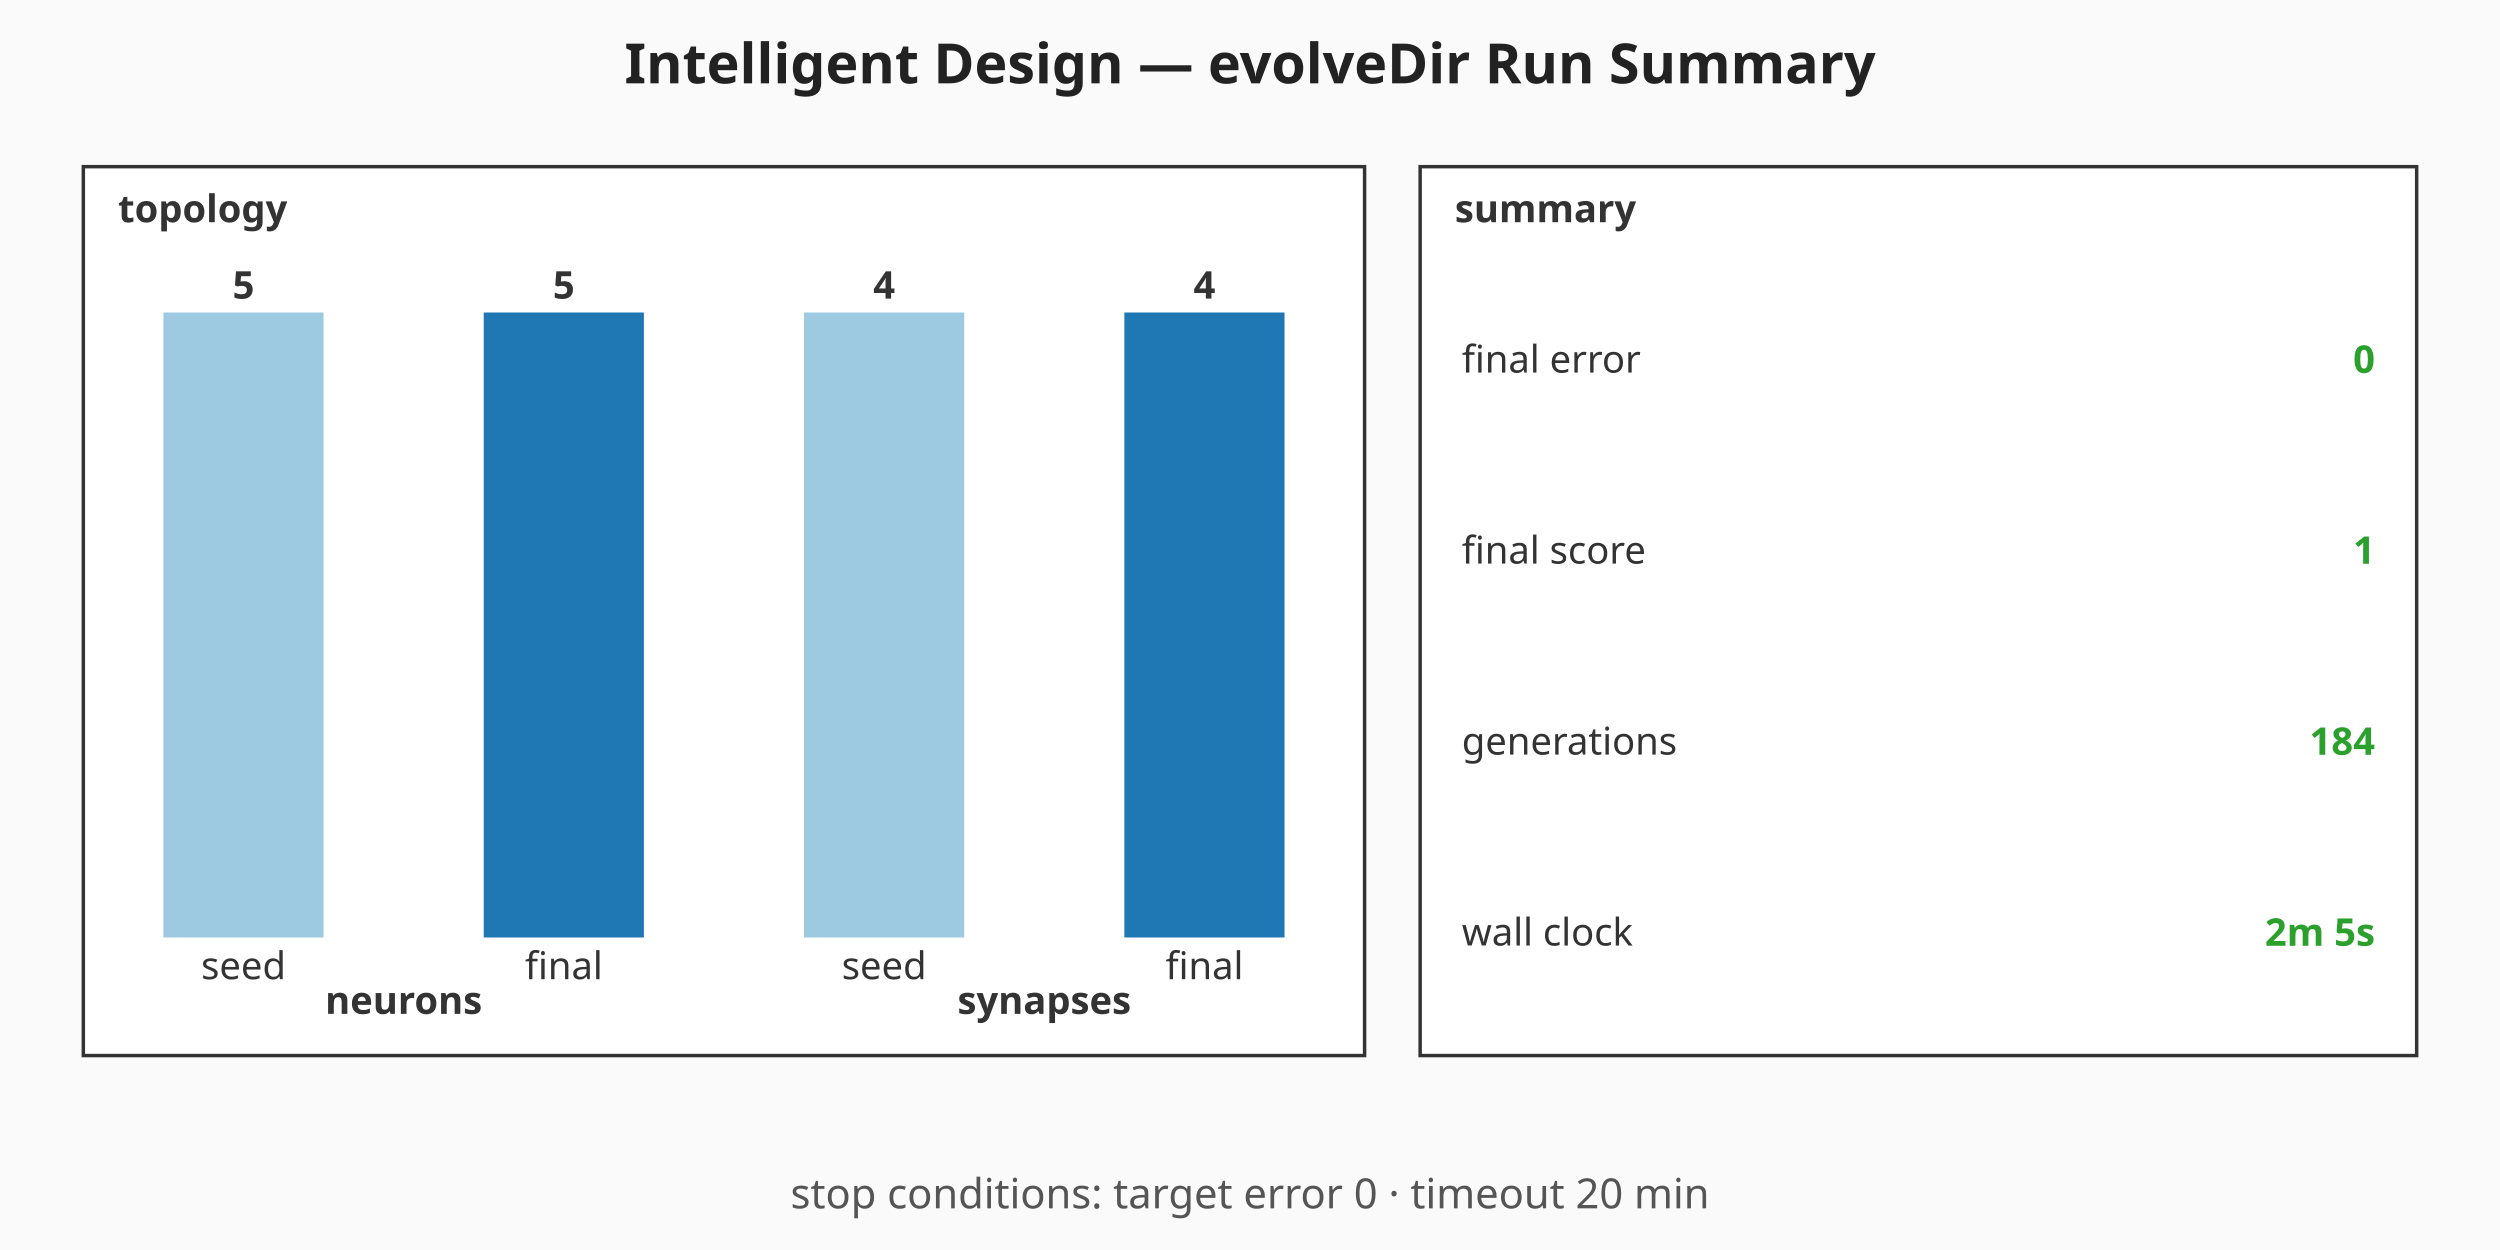
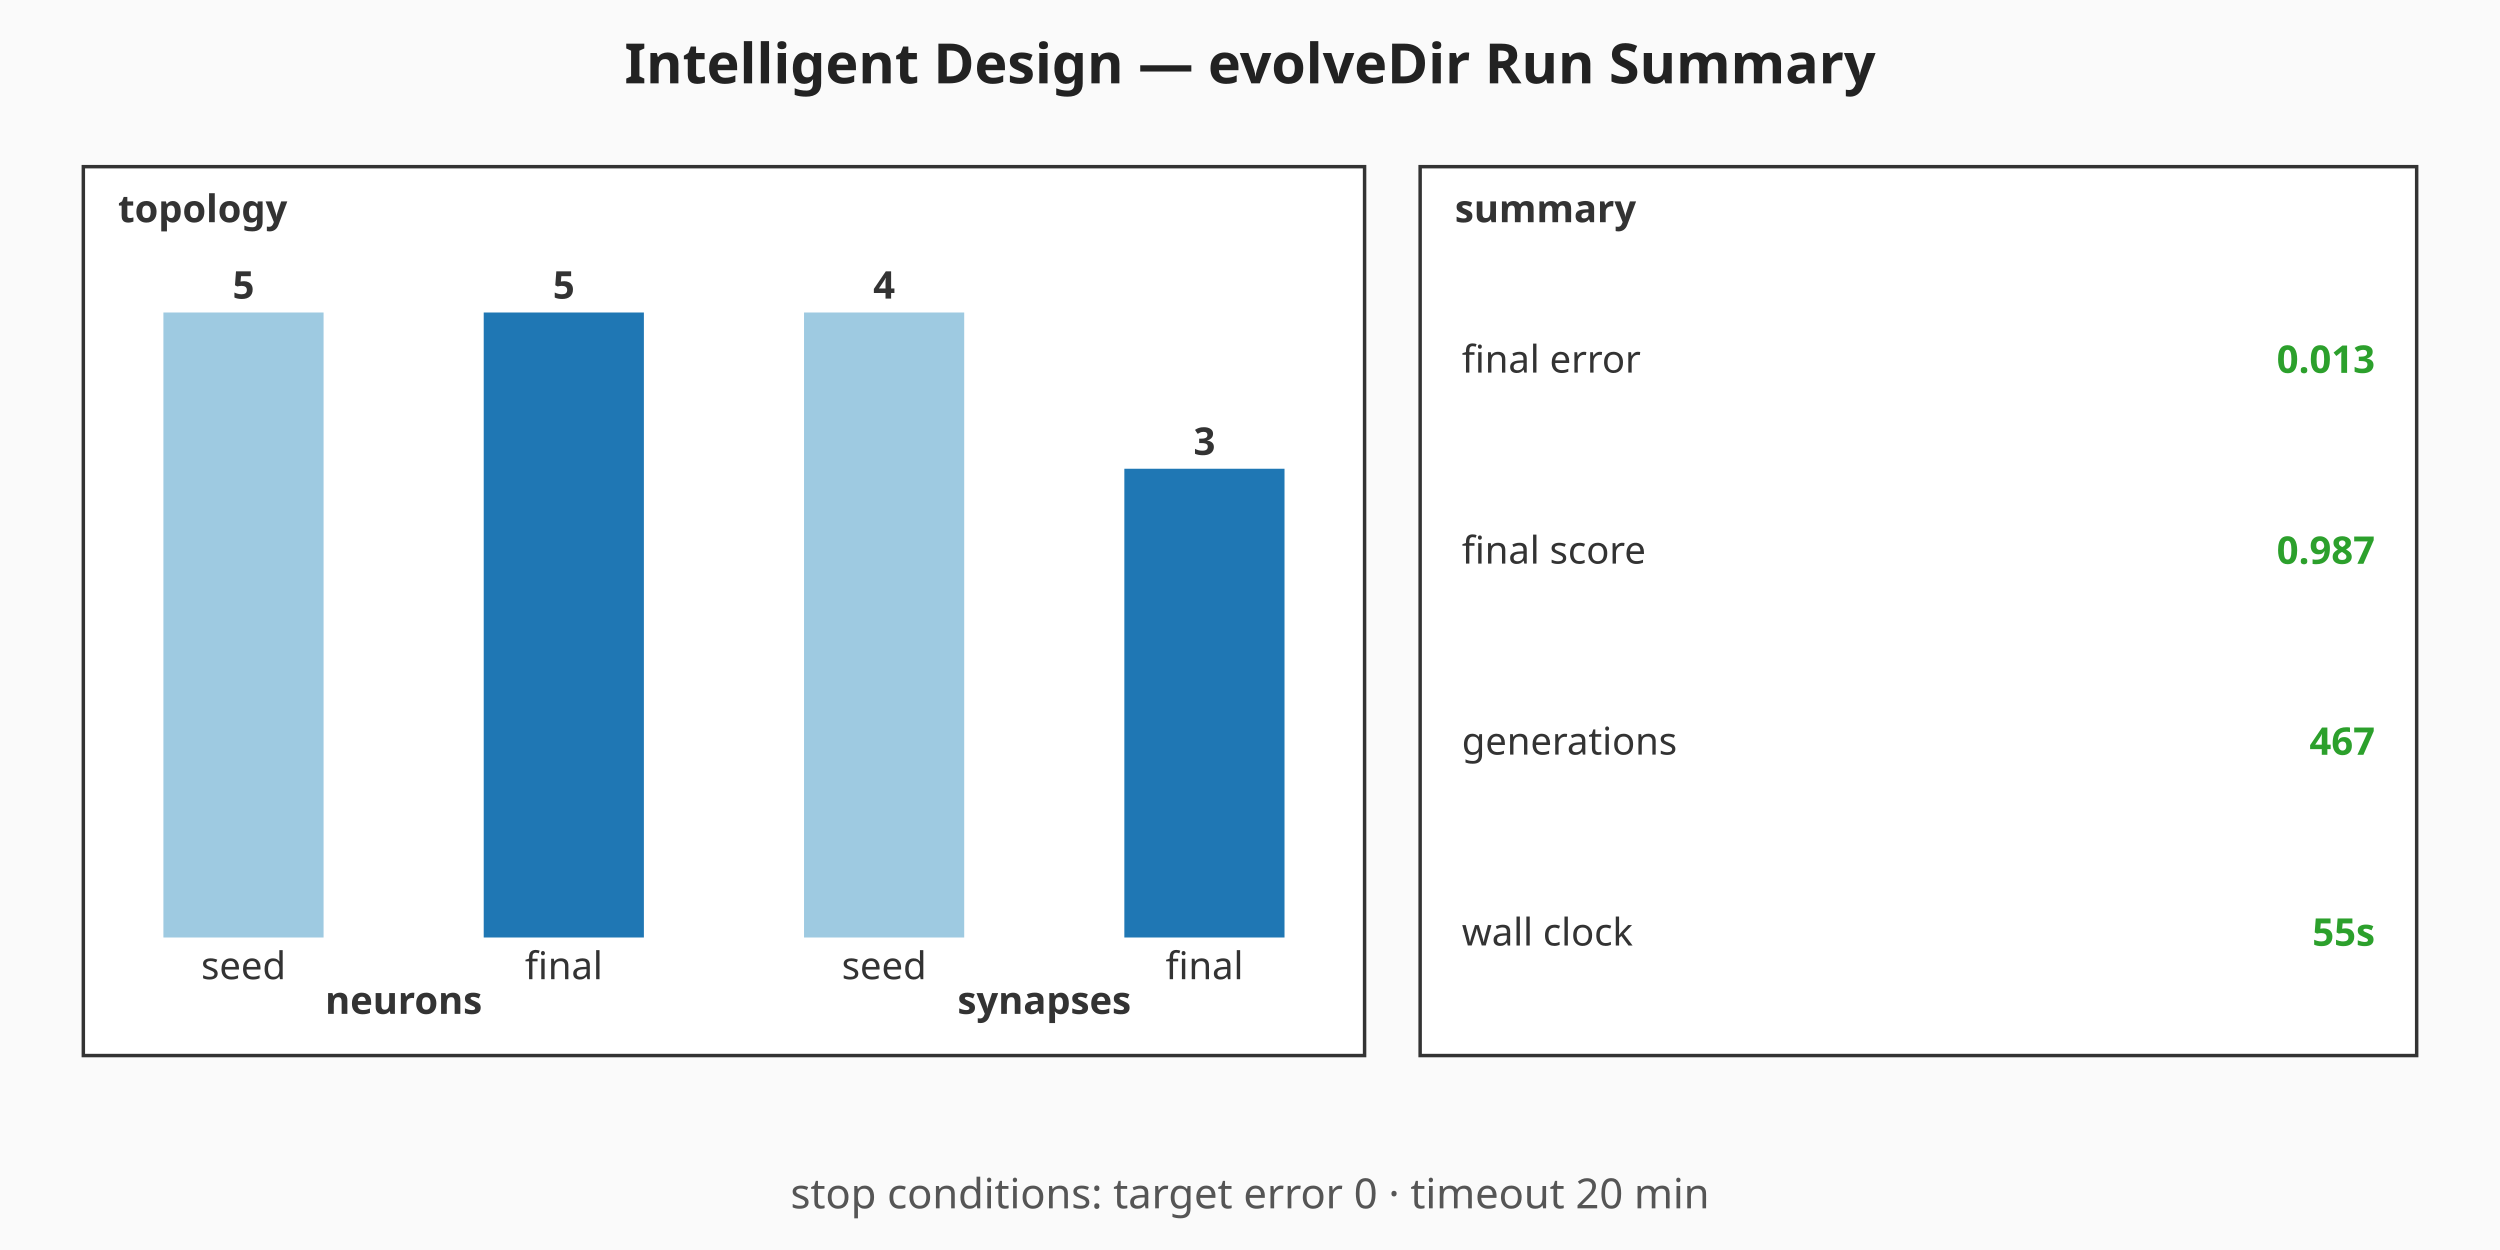
<svg xmlns="http://www.w3.org/2000/svg" viewBox="0 0 720 360" width="720" height="360" role="img" aria-label="Intelligent Design — evolveDir Run Summary summary chart">
  <rect width="720" height="360" fill="#fafafa" />
  <text x="360" y="24" text-anchor="middle" font-family="sans-serif" font-size="16" font-weight="bold" fill="#222">Intelligent Design — evolveDir Run Summary</text>
  <g class="topology" font-family="sans-serif" font-size="11" fill="#333">
    <rect x="24" y="48" width="369" height="256" fill="#ffffff" stroke="#333" stroke-width="1" />
    <text x="34" y="64" font-weight="bold">topology</text>
    <rect class="topo-bar topo-bar-seed-neurons" x="47.06" y="90" width="46.13" height="180" fill="#9ecae1" />
    <text x="70.13" y="86" text-anchor="middle" font-weight="bold">5</text>
    <text x="70.13" y="282" text-anchor="middle">seed</text>
    <rect class="topo-bar topo-bar-final-neurons" x="139.31" y="90" width="46.13" height="180" fill="#1f77b4" />
    <text x="162.38" y="86" text-anchor="middle" font-weight="bold">5</text>
    <text x="162.38" y="282" text-anchor="middle">final</text>
    <text x="116.25" y="292" text-anchor="middle" font-weight="bold">neurons</text>
    <rect class="topo-bar topo-bar-seed-synapses" x="231.56" y="90" width="46.13" height="180" fill="#9ecae1" />
    <text x="254.63" y="86" text-anchor="middle" font-weight="bold">4</text>
    <text x="254.63" y="282" text-anchor="middle">seed</text>
-     <rect class="topo-bar topo-bar-final-synapses" x="323.81" y="90" width="46.13" height="180" fill="#1f77b4" />
-     <text x="346.88" y="86" text-anchor="middle" font-weight="bold">4</text>
+     <rect class="topo-bar topo-bar-final-synapses" x="323.81" y="135" width="46.13" height="135" fill="#1f77b4" />
+     <text x="346.88" y="131" text-anchor="middle" font-weight="bold">3</text>
    <text x="346.88" y="282" text-anchor="middle">final</text>
    <text x="300.75" y="292" text-anchor="middle" font-weight="bold">synapses</text>
  </g>
  <g class="callouts" font-family="sans-serif" font-size="11" fill="#333">
    <rect x="409" y="48" width="287" height="256" fill="#ffffff" stroke="#333" stroke-width="1" />
    <text x="419" y="64" font-weight="bold">summary</text>
    <text class="callout-label" x="421" y="103.5" dominant-baseline="middle">final error</text>
-     <text class="callout-value" x="684" y="103.5" text-anchor="end" dominant-baseline="middle" font-weight="bold" fill="#2ca02c">0</text>
+     <text class="callout-value" x="684" y="103.5" text-anchor="end" dominant-baseline="middle" font-weight="bold" fill="#2ca02c">0.013</text>
    <text class="callout-label" x="421" y="158.5" dominant-baseline="middle">final score</text>
-     <text class="callout-value" x="684" y="158.5" text-anchor="end" dominant-baseline="middle" font-weight="bold" fill="#2ca02c">1</text>
+     <text class="callout-value" x="684" y="158.5" text-anchor="end" dominant-baseline="middle" font-weight="bold" fill="#2ca02c">0.987</text>
    <text class="callout-label" x="421" y="213.5" dominant-baseline="middle">generations</text>
-     <text class="callout-value" x="684" y="213.5" text-anchor="end" dominant-baseline="middle" font-weight="bold" fill="#2ca02c">184</text>
+     <text class="callout-value" x="684" y="213.5" text-anchor="end" dominant-baseline="middle" font-weight="bold" fill="#2ca02c">467</text>
    <text class="callout-label" x="421" y="268.5" dominant-baseline="middle">wall clock</text>
-     <text class="callout-value" x="684" y="268.5" text-anchor="end" dominant-baseline="middle" font-weight="bold" fill="#2ca02c">2m 5s</text>
+     <text class="callout-value" x="684" y="268.5" text-anchor="end" dominant-baseline="middle" font-weight="bold" fill="#2ca02c">55s</text>
  </g>
  <g class="caption" font-family="sans-serif" font-size="12" fill="#555">
    <text x="360" y="348" text-anchor="middle">stop conditions: target error 0 · timeout 20 min</text>
  </g>
</svg>
